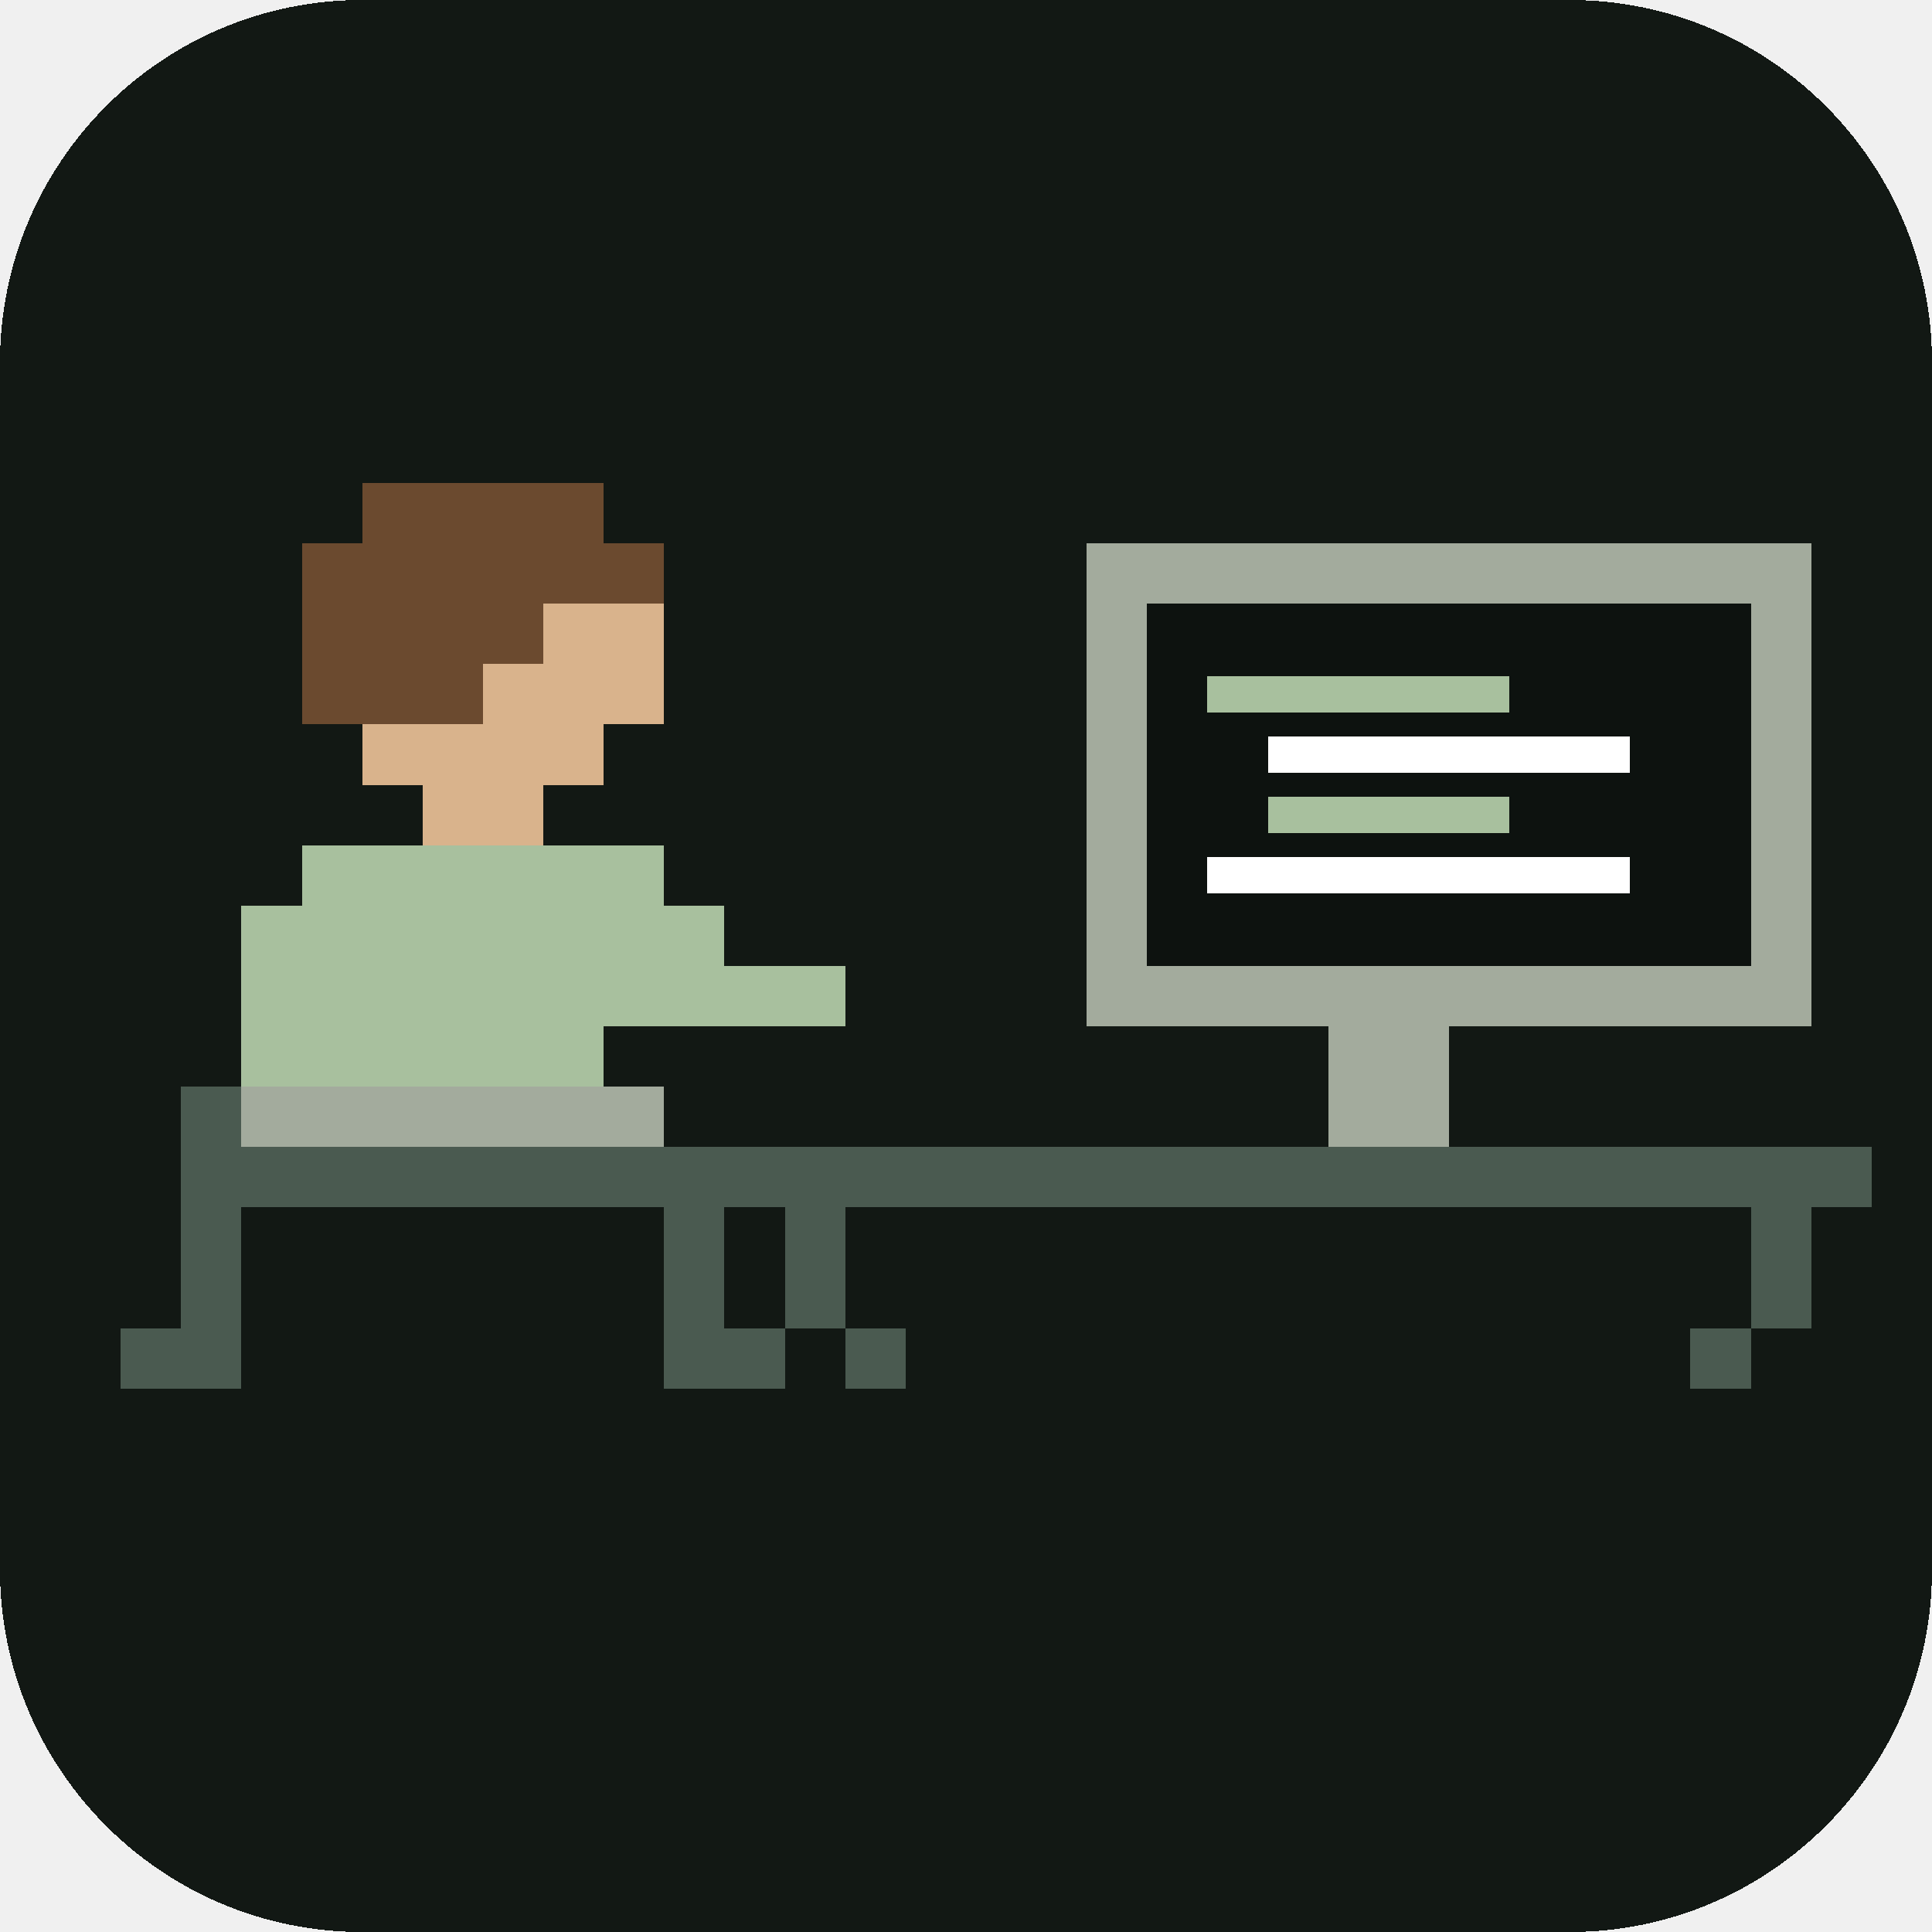
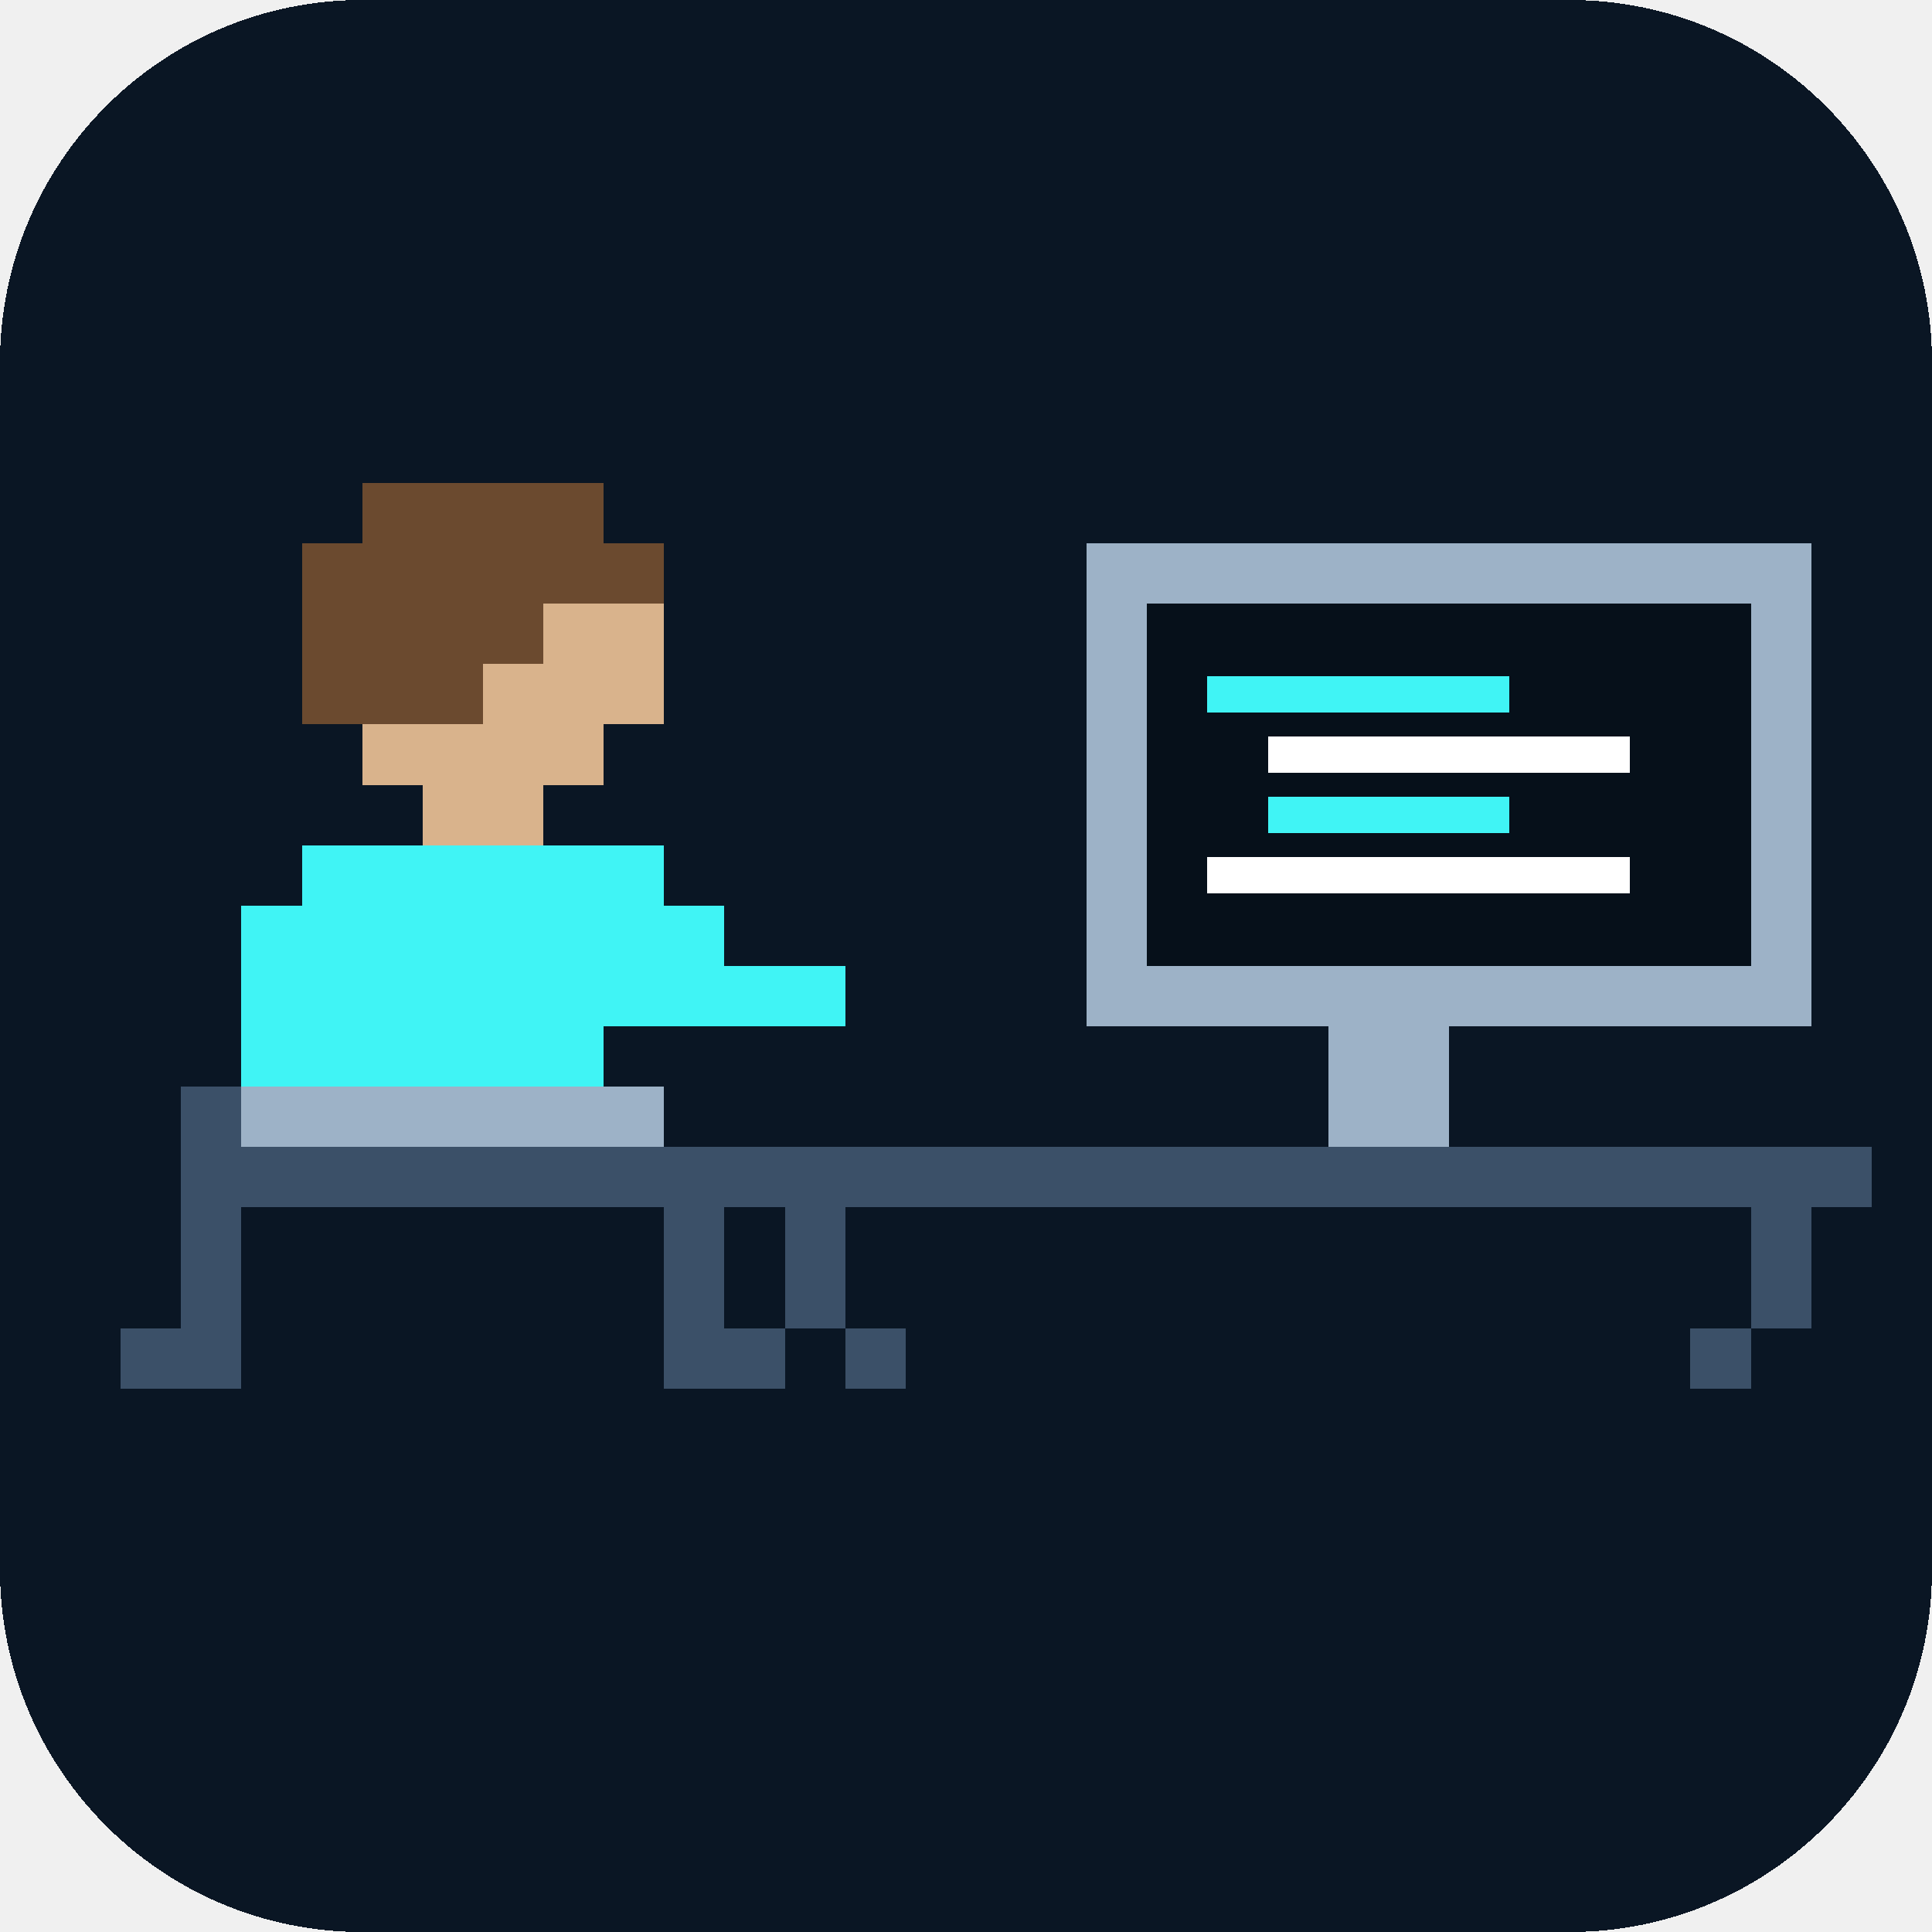
<svg xmlns="http://www.w3.org/2000/svg" viewBox="0 0 32 32" shape-rendering="crispEdges">
-   <rect width="32" height="32" rx="6" fill="#121814" />
+   <rect width="32" height="32" rx="6" fill="#0a1624" />
  <rect x="6" y="8" width="4" height="1" fill="#6b4a2f" />
  <rect x="5" y="9" width="6" height="1" fill="#6b4a2f" />
-   <rect x="18" y="9" width="12" height="1" fill="#a3ab9d" />
+   <rect x="18" y="9" width="12" height="1" fill="#9db2c7" />
  <rect x="5" y="10" width="4" height="1" fill="#6b4a2f" />
  <rect x="9" y="10" width="2" height="1" fill="#d9b38c" />
-   <rect x="18" y="10" width="1" height="1" fill="#a3ab9d" />
-   <rect x="19" y="10" width="10" height="1" fill="#0d120f" />
-   <rect x="29" y="10" width="1" height="1" fill="#a3ab9d" />
+   <rect x="18" y="10" width="1" height="1" fill="#9db2c7" />
+   <rect x="19" y="10" width="10" height="1" fill="#06101a" />
+   <rect x="29" y="10" width="1" height="1" fill="#9db2c7" />
  <rect x="5" y="11" width="3" height="1" fill="#6b4a2f" />
  <rect x="8" y="11" width="3" height="1" fill="#d9b38c" />
-   <rect x="18" y="11" width="1" height="1" fill="#a3ab9d" />
-   <rect x="19" y="11" width="10" height="1" fill="#0d120f" />
-   <rect x="29" y="11" width="1" height="1" fill="#a3ab9d" />
+   <rect x="18" y="11" width="1" height="1" fill="#9db2c7" />
+   <rect x="19" y="11" width="10" height="1" fill="#06101a" />
+   <rect x="29" y="11" width="1" height="1" fill="#9db2c7" />
  <rect x="6" y="12" width="4" height="1" fill="#d9b38c" />
-   <rect x="18" y="12" width="1" height="1" fill="#a3ab9d" />
-   <rect x="19" y="12" width="10" height="1" fill="#0d120f" />
-   <rect x="29" y="12" width="1" height="1" fill="#a3ab9d" />
+   <rect x="18" y="12" width="1" height="1" fill="#9db2c7" />
+   <rect x="19" y="12" width="10" height="1" fill="#06101a" />
+   <rect x="29" y="12" width="1" height="1" fill="#9db2c7" />
  <rect x="7" y="13" width="2" height="1" fill="#d9b38c" />
-   <rect x="18" y="13" width="1" height="1" fill="#a3ab9d" />
-   <rect x="19" y="13" width="10" height="1" fill="#0d120f" />
-   <rect x="29" y="13" width="1" height="1" fill="#a3ab9d" />
-   <rect x="5" y="14" width="6" height="1" fill="#a8c09e" />
-   <rect x="18" y="14" width="1" height="1" fill="#a3ab9d" />
-   <rect x="19" y="14" width="10" height="1" fill="#0d120f" />
-   <rect x="29" y="14" width="1" height="1" fill="#a3ab9d" />
-   <rect x="4" y="15" width="8" height="1" fill="#a8c09e" />
-   <rect x="18" y="15" width="1" height="1" fill="#a3ab9d" />
-   <rect x="19" y="15" width="10" height="1" fill="#0d120f" />
-   <rect x="29" y="15" width="1" height="1" fill="#a3ab9d" />
-   <rect x="4" y="16" width="10" height="1" fill="#a8c09e" />
-   <rect x="18" y="16" width="12" height="1" fill="#a3ab9d" />
-   <rect x="4" y="17" width="6" height="1" fill="#a8c09e" />
-   <rect x="22" y="17" width="2" height="1" fill="#a3ab9d" />
-   <rect x="3" y="18" width="1" height="1" fill="#4a5a50" />
-   <rect x="4" y="18" width="7" height="1" fill="#a3ab9d" />
-   <rect x="22" y="18" width="2" height="1" fill="#a3ab9d" />
-   <rect x="3" y="19" width="9" height="1" fill="#4a5a50" />
-   <rect x="12" y="19" width="19" height="1" fill="#4a5a50" />
-   <rect x="3" y="20" width="1" height="1" fill="#4a5a50" />
-   <rect x="11" y="20" width="1" height="1" fill="#4a5a50" />
-   <rect x="13" y="20" width="1" height="1" fill="#4a5a50" />
-   <rect x="29" y="20" width="1" height="1" fill="#4a5a50" />
-   <rect x="3" y="21" width="1" height="1" fill="#4a5a50" />
-   <rect x="11" y="21" width="1" height="1" fill="#4a5a50" />
-   <rect x="13" y="21" width="1" height="1" fill="#4a5a50" />
-   <rect x="29" y="21" width="1" height="1" fill="#4a5a50" />
-   <rect x="2" y="22" width="2" height="1" fill="#4a5a50" />
-   <rect x="11" y="22" width="2" height="1" fill="#4a5a50" />
-   <rect x="14" y="22" width="1" height="1" fill="#4a5a50" />
-   <rect x="28" y="22" width="1" height="1" fill="#4a5a50" />
-   <rect x="20" y="11.2" width="5" height="0.6" fill="#a8c09e" />
+   <rect x="18" y="13" width="1" height="1" fill="#9db2c7" />
+   <rect x="19" y="13" width="10" height="1" fill="#06101a" />
+   <rect x="29" y="13" width="1" height="1" fill="#9db2c7" />
+   <rect x="5" y="14" width="6" height="1" fill="#40f4f5" />
+   <rect x="18" y="14" width="1" height="1" fill="#9db2c7" />
+   <rect x="19" y="14" width="10" height="1" fill="#06101a" />
+   <rect x="29" y="14" width="1" height="1" fill="#9db2c7" />
+   <rect x="4" y="15" width="8" height="1" fill="#40f4f5" />
+   <rect x="18" y="15" width="1" height="1" fill="#9db2c7" />
+   <rect x="19" y="15" width="10" height="1" fill="#06101a" />
+   <rect x="29" y="15" width="1" height="1" fill="#9db2c7" />
+   <rect x="4" y="16" width="10" height="1" fill="#40f4f5" />
+   <rect x="18" y="16" width="12" height="1" fill="#9db2c7" />
+   <rect x="4" y="17" width="6" height="1" fill="#40f4f5" />
+   <rect x="22" y="17" width="2" height="1" fill="#9db2c7" />
+   <rect x="3" y="18" width="1" height="1" fill="#3b5068" />
+   <rect x="4" y="18" width="7" height="1" fill="#9db2c7" />
+   <rect x="22" y="18" width="2" height="1" fill="#9db2c7" />
+   <rect x="3" y="19" width="9" height="1" fill="#3b5068" />
+   <rect x="12" y="19" width="19" height="1" fill="#3b5068" />
+   <rect x="3" y="20" width="1" height="1" fill="#3b5068" />
+   <rect x="11" y="20" width="1" height="1" fill="#3b5068" />
+   <rect x="13" y="20" width="1" height="1" fill="#3b5068" />
+   <rect x="29" y="20" width="1" height="1" fill="#3b5068" />
+   <rect x="3" y="21" width="1" height="1" fill="#3b5068" />
+   <rect x="11" y="21" width="1" height="1" fill="#3b5068" />
+   <rect x="13" y="21" width="1" height="1" fill="#3b5068" />
+   <rect x="29" y="21" width="1" height="1" fill="#3b5068" />
+   <rect x="2" y="22" width="2" height="1" fill="#3b5068" />
+   <rect x="11" y="22" width="2" height="1" fill="#3b5068" />
+   <rect x="14" y="22" width="1" height="1" fill="#3b5068" />
+   <rect x="28" y="22" width="1" height="1" fill="#3b5068" />
+   <rect x="20" y="11.2" width="5" height="0.6" fill="#40f4f5" />
  <rect x="21" y="12.2" width="6" height="0.6" fill="#ffffff" />
-   <rect x="21" y="13.2" width="4" height="0.6" fill="#a8c09e" />
+   <rect x="21" y="13.2" width="4" height="0.6" fill="#40f4f5" />
  <rect x="20" y="14.2" width="7" height="0.6" fill="#ffffff" />
</svg>
